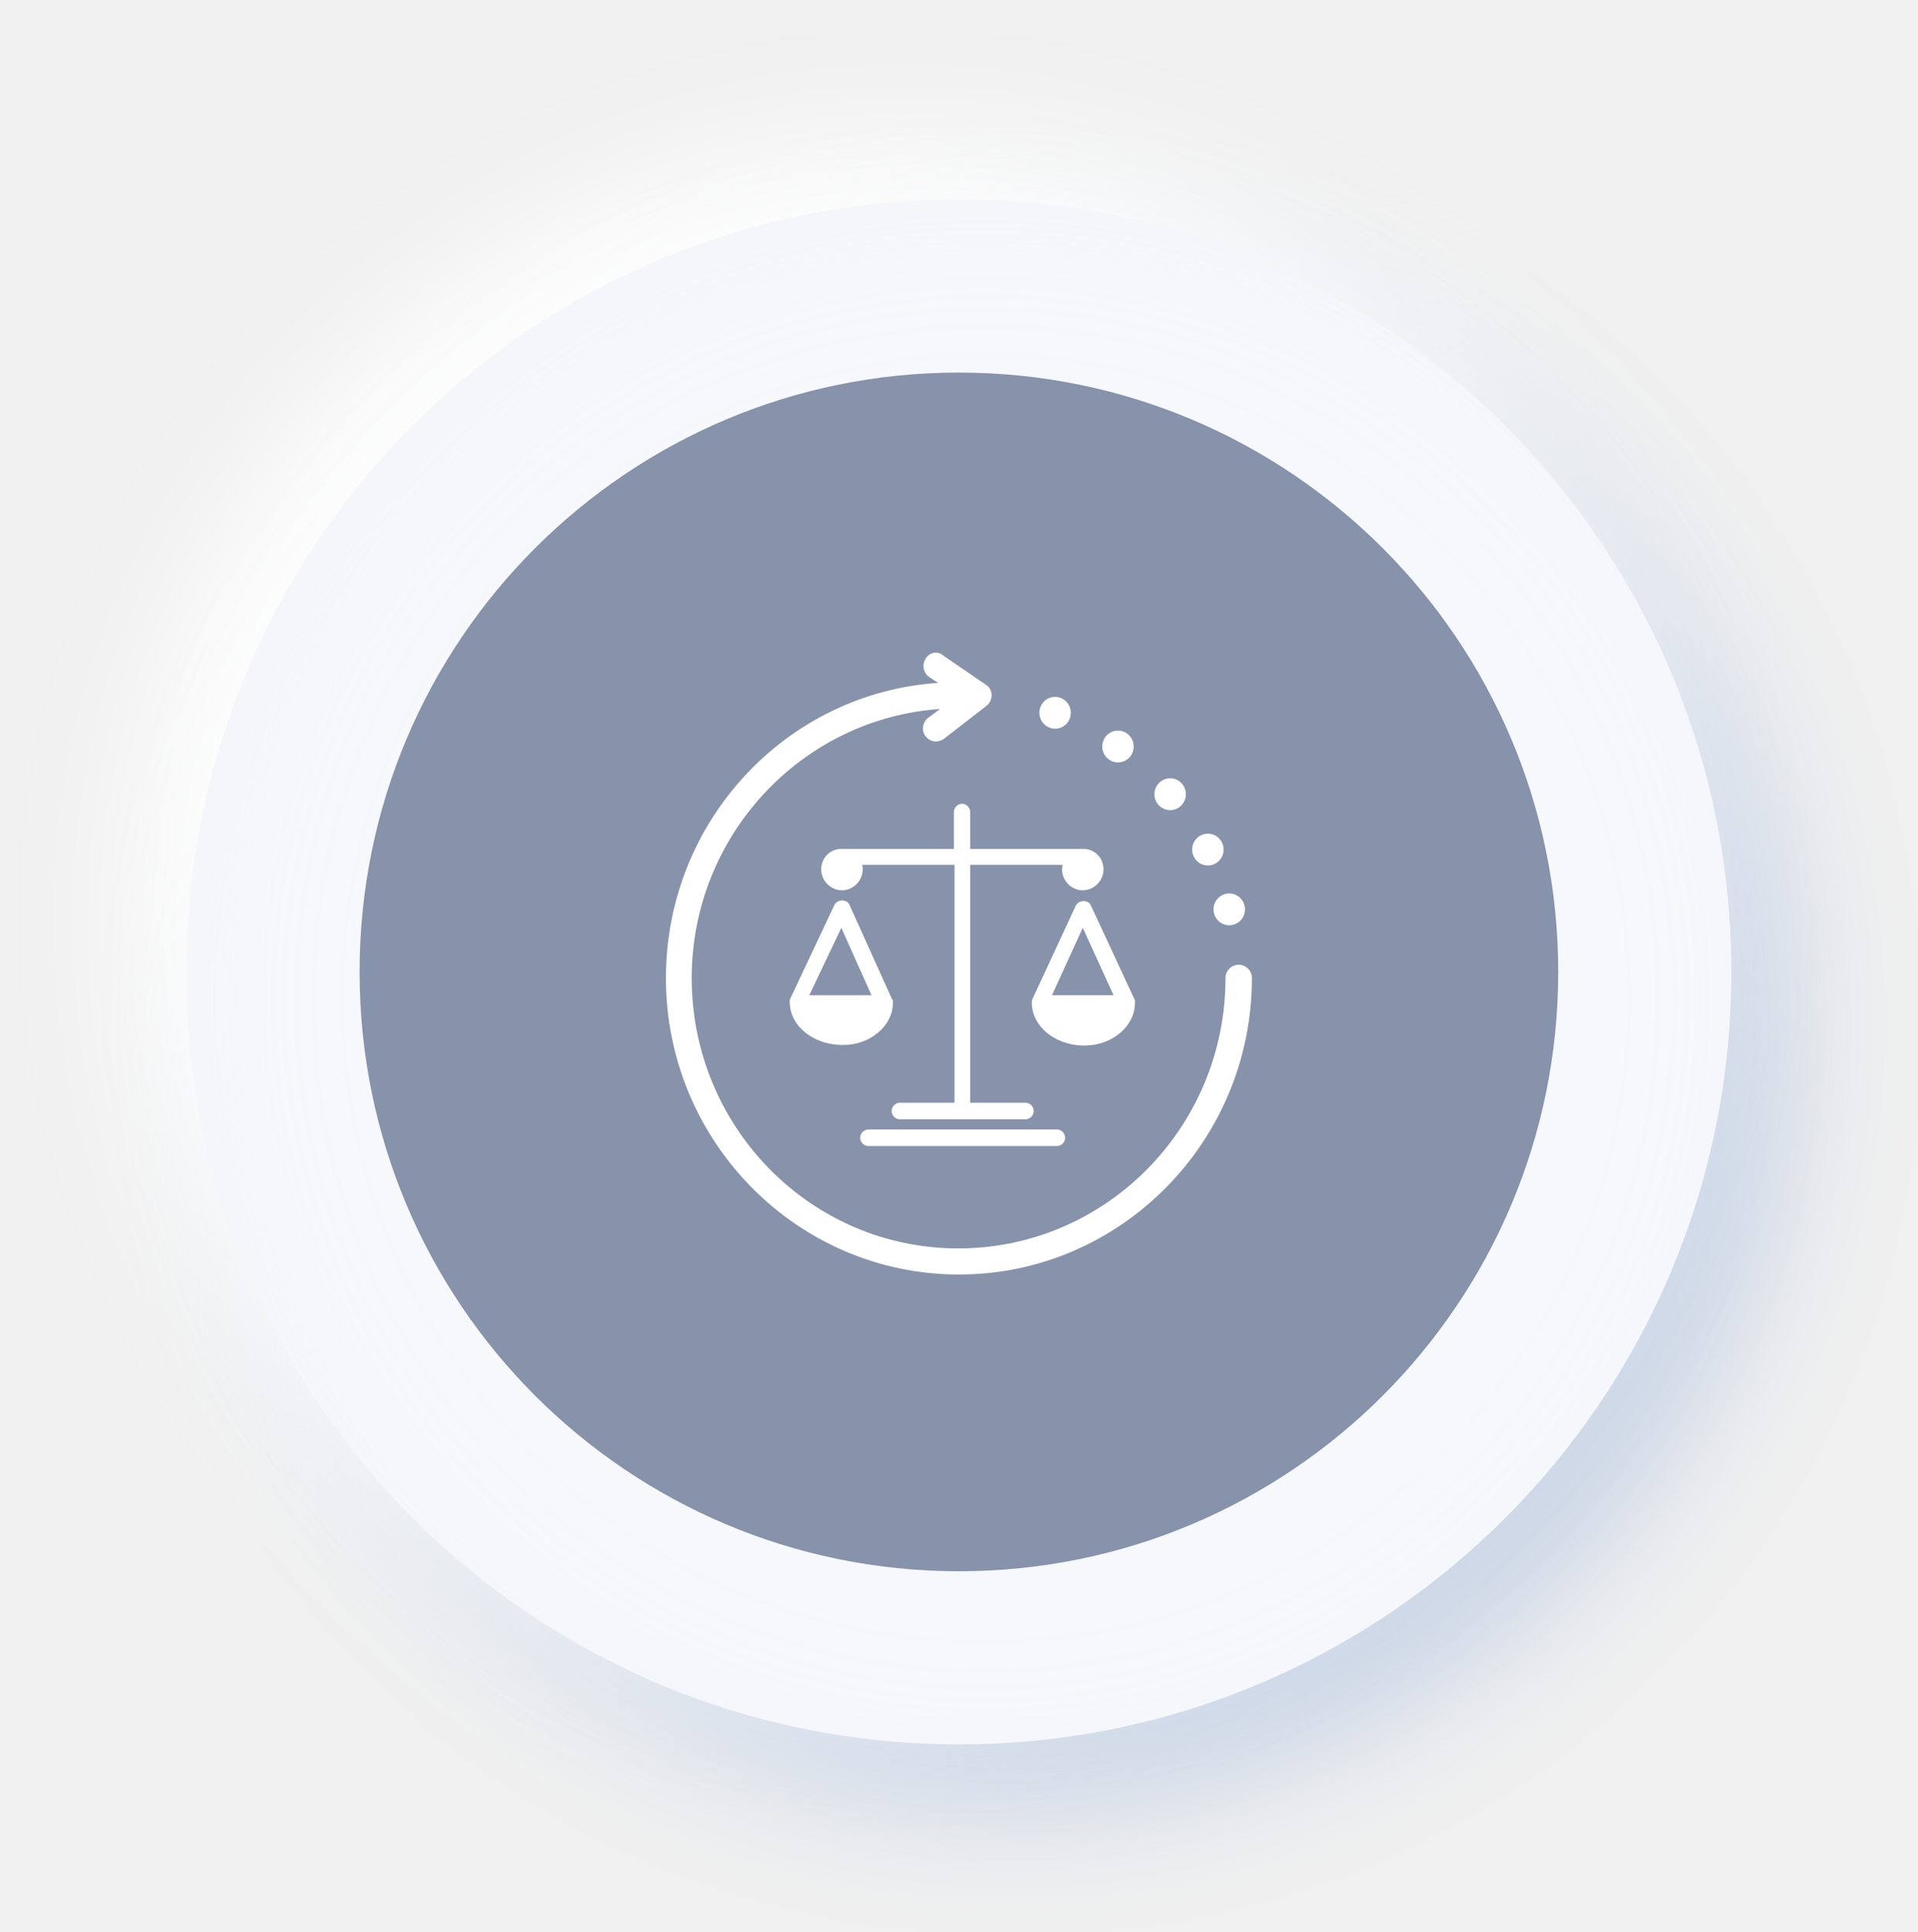
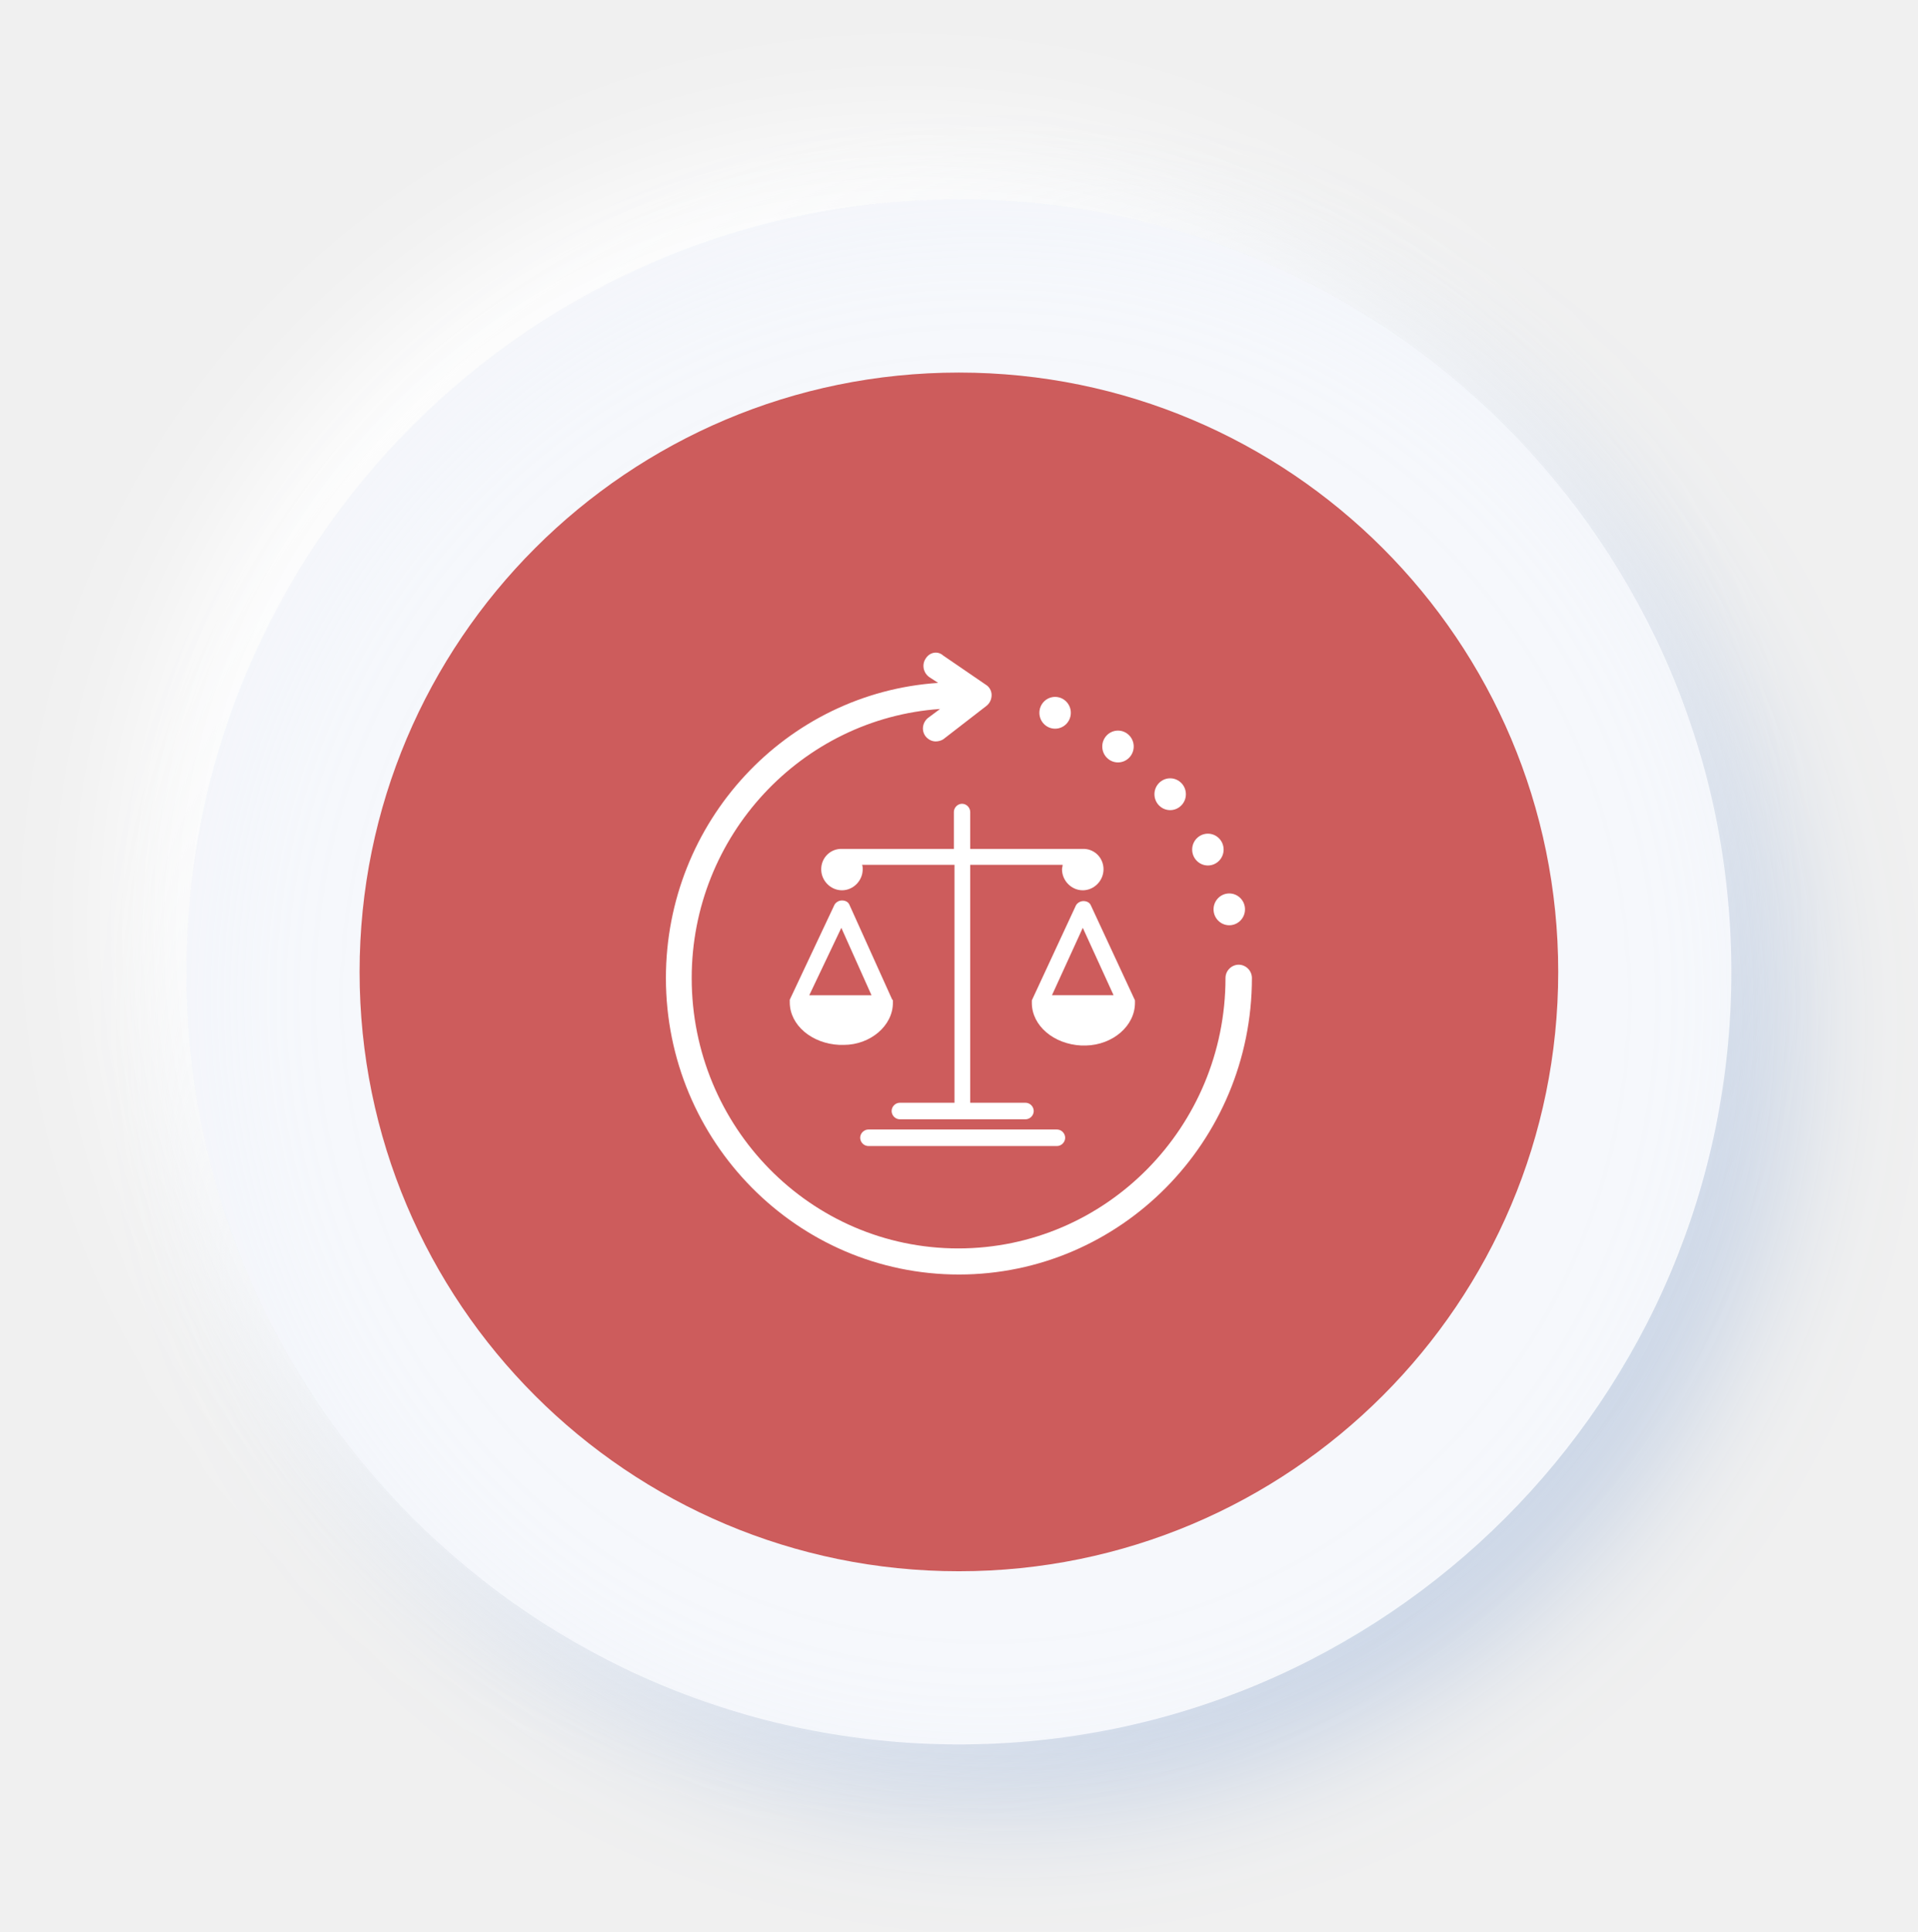
<svg xmlns="http://www.w3.org/2000/svg" width="144" height="145" viewBox="0 0 144 145" fill="none">
  <g filter="url(#filter0_ddi)">
    <circle cx="72" cy="72.973" r="58" fill="#F6F8FC" />
  </g>
-   <circle cx="72" cy="72.973" r="45" fill="#8793AB" />
+   <circle cx="72" cy="72.973" r="45" fill="#CD5C5C" />
  <g clip-path="url(#clip0)">
    <path d="M93.009 72.432C92.489 72.432 92.017 72.862 92.017 73.435C92.017 84.612 83.047 93.734 71.953 93.734C60.858 93.734 51.936 84.612 51.936 73.435C51.936 62.736 60.197 53.947 70.584 53.231L69.687 53.9C69.262 54.234 69.167 54.855 69.498 55.285C69.687 55.523 69.97 55.667 70.253 55.667C70.442 55.667 70.678 55.619 70.867 55.476L74.077 52.992C74.313 52.801 74.455 52.514 74.455 52.18C74.455 51.846 74.266 51.559 74.03 51.416L70.82 49.219C70.395 48.837 69.781 48.98 69.498 49.458C69.215 49.887 69.309 50.508 69.781 50.843L70.442 51.273C59.017 52.037 50 61.685 50 73.435C50 85.71 59.867 95.693 72 95.693C84.133 95.693 94 85.71 94 73.435C94 72.862 93.528 72.432 93.009 72.432Z" fill="white" />
    <path d="M92.3 69.47C92.952 69.47 93.481 68.936 93.481 68.276C93.481 67.617 92.952 67.082 92.3 67.082C91.648 67.082 91.12 67.617 91.12 68.276C91.12 68.936 91.648 69.47 92.3 69.47Z" fill="white" />
    <path d="M90.695 64.982C91.347 64.982 91.876 64.447 91.876 63.788C91.876 63.128 91.347 62.594 90.695 62.594C90.044 62.594 89.515 63.128 89.515 63.788C89.515 64.447 90.044 64.982 90.695 64.982Z" fill="white" />
    <path d="M87.862 60.826C88.514 60.826 89.043 60.291 89.043 59.632C89.043 58.972 88.514 58.438 87.862 58.438C87.21 58.438 86.682 58.972 86.682 59.632C86.682 60.291 87.21 60.826 87.862 60.826Z" fill="white" />
    <path d="M83.944 57.244C84.596 57.244 85.125 56.709 85.125 56.05C85.125 55.39 84.596 54.855 83.944 54.855C83.293 54.855 82.764 55.39 82.764 56.05C82.764 56.709 83.293 57.244 83.944 57.244Z" fill="white" />
    <path d="M79.223 54.712C79.875 54.712 80.403 54.178 80.403 53.518C80.403 52.859 79.875 52.324 79.223 52.324C78.571 52.324 78.043 52.859 78.043 53.518C78.043 54.178 78.571 54.712 79.223 54.712Z" fill="white" />
    <path d="M79.365 84.805H65.202C64.871 84.805 64.588 85.091 64.588 85.426C64.588 85.76 64.871 86.046 65.202 86.046H79.365C79.695 86.046 79.978 85.76 79.978 85.426C79.978 85.091 79.695 84.805 79.365 84.805Z" fill="white" />
    <path d="M63.219 66.844C64.068 66.844 64.776 66.127 64.776 65.267C64.776 65.172 64.776 65.028 64.729 64.933H71.669V82.797H67.562C67.231 82.797 66.948 83.083 66.948 83.418C66.948 83.752 67.231 84.038 67.562 84.038H77.004C77.335 84.038 77.618 83.752 77.618 83.418C77.618 83.083 77.335 82.797 77.004 82.797H72.85V64.933H79.789C79.789 65.028 79.742 65.172 79.742 65.267C79.742 66.127 80.45 66.844 81.3 66.844C82.15 66.844 82.858 66.127 82.858 65.267C82.858 64.455 82.244 63.787 81.442 63.739C81.395 63.739 81.347 63.739 81.3 63.739H72.85V60.969C72.85 60.634 72.566 60.348 72.236 60.348C71.905 60.348 71.622 60.634 71.622 60.969V63.739H63.219C63.171 63.739 63.124 63.739 63.077 63.739C62.274 63.787 61.661 64.455 61.661 65.267C61.661 66.127 62.369 66.844 63.219 66.844Z" fill="white" />
    <path d="M67.043 75.299C67.043 75.252 67.043 75.252 67.043 75.204V75.156V75.108C67.043 75.108 67.043 75.061 66.996 75.061L63.785 67.944C63.691 67.705 63.455 67.609 63.219 67.609C62.983 67.609 62.747 67.753 62.652 67.944L59.3 75.061V75.108V75.156V75.204V75.252C59.3 76.971 60.953 78.356 63.03 78.452C63.077 78.452 63.077 78.452 63.124 78.452C63.172 78.452 63.219 78.452 63.266 78.452C63.313 78.452 63.313 78.452 63.36 78.452C65.343 78.452 67.043 77.019 67.043 75.299ZM63.172 69.663L65.438 74.726H60.764L63.172 69.663Z" fill="white" />
    <path d="M85.219 75.299V75.251V75.203V75.155V75.107L81.914 67.991C81.82 67.752 81.584 67.656 81.348 67.656C81.112 67.656 80.876 67.799 80.781 67.991L77.477 75.107V75.155V75.203V75.251V75.299C77.477 77.018 79.129 78.403 81.206 78.499C81.253 78.499 81.253 78.499 81.301 78.499C81.348 78.499 81.395 78.499 81.442 78.499C81.489 78.499 81.489 78.499 81.537 78.499C83.567 78.451 85.219 77.018 85.219 75.299ZM81.301 69.662L83.614 74.725H78.987L81.301 69.662Z" fill="white" />
  </g>
  <defs>
    <filter id="filter0_ddi" x="0" y="0.973" width="144" height="144" filterUnits="userSpaceOnUse" color-interpolation-filters="sRGB">
      <feFlood flood-opacity="0" result="BackgroundImageFix" />
      <feColorMatrix in="SourceAlpha" type="matrix" values="0 0 0 0 0 0 0 0 0 0 0 0 0 0 0 0 0 0 127 0" />
      <feOffset dx="4" dy="4" />
      <feGaussianBlur stdDeviation="5" />
      <feColorMatrix type="matrix" values="0 0 0 0 0.765 0 0 0 0 0.816 0 0 0 0 0.894 0 0 0 1 0" />
      <feBlend mode="normal" in2="BackgroundImageFix" result="effect1_dropShadow" />
      <feColorMatrix in="SourceAlpha" type="matrix" values="0 0 0 0 0 0 0 0 0 0 0 0 0 0 0 0 0 0 127 0" />
      <feOffset dx="-4" dy="-4" />
      <feGaussianBlur stdDeviation="5" />
      <feColorMatrix type="matrix" values="0 0 0 0 1 0 0 0 0 1 0 0 0 0 1 0 0 0 1 0" />
      <feBlend mode="normal" in2="effect1_dropShadow" result="effect2_dropShadow" />
      <feBlend mode="normal" in="SourceGraphic" in2="effect2_dropShadow" result="shape" />
      <feColorMatrix in="SourceAlpha" type="matrix" values="0 0 0 0 0 0 0 0 0 0 0 0 0 0 0 0 0 0 127 0" result="hardAlpha" />
      <feOffset dx="2" dy="2" />
      <feGaussianBlur stdDeviation="5" />
      <feComposite in2="hardAlpha" operator="arithmetic" k2="-1" k3="1" />
      <feColorMatrix type="matrix" values="0 0 0 0 0.851 0 0 0 0 0.882 0 0 0 0 0.937 0 0 0 0.1 0" />
      <feBlend mode="normal" in2="shape" result="effect3_innerShadow" />
    </filter>
    <clipPath id="clip0">
      <rect x="50" y="49" width="44" height="46.694" fill="white" />
    </clipPath>
  </defs>
</svg>
